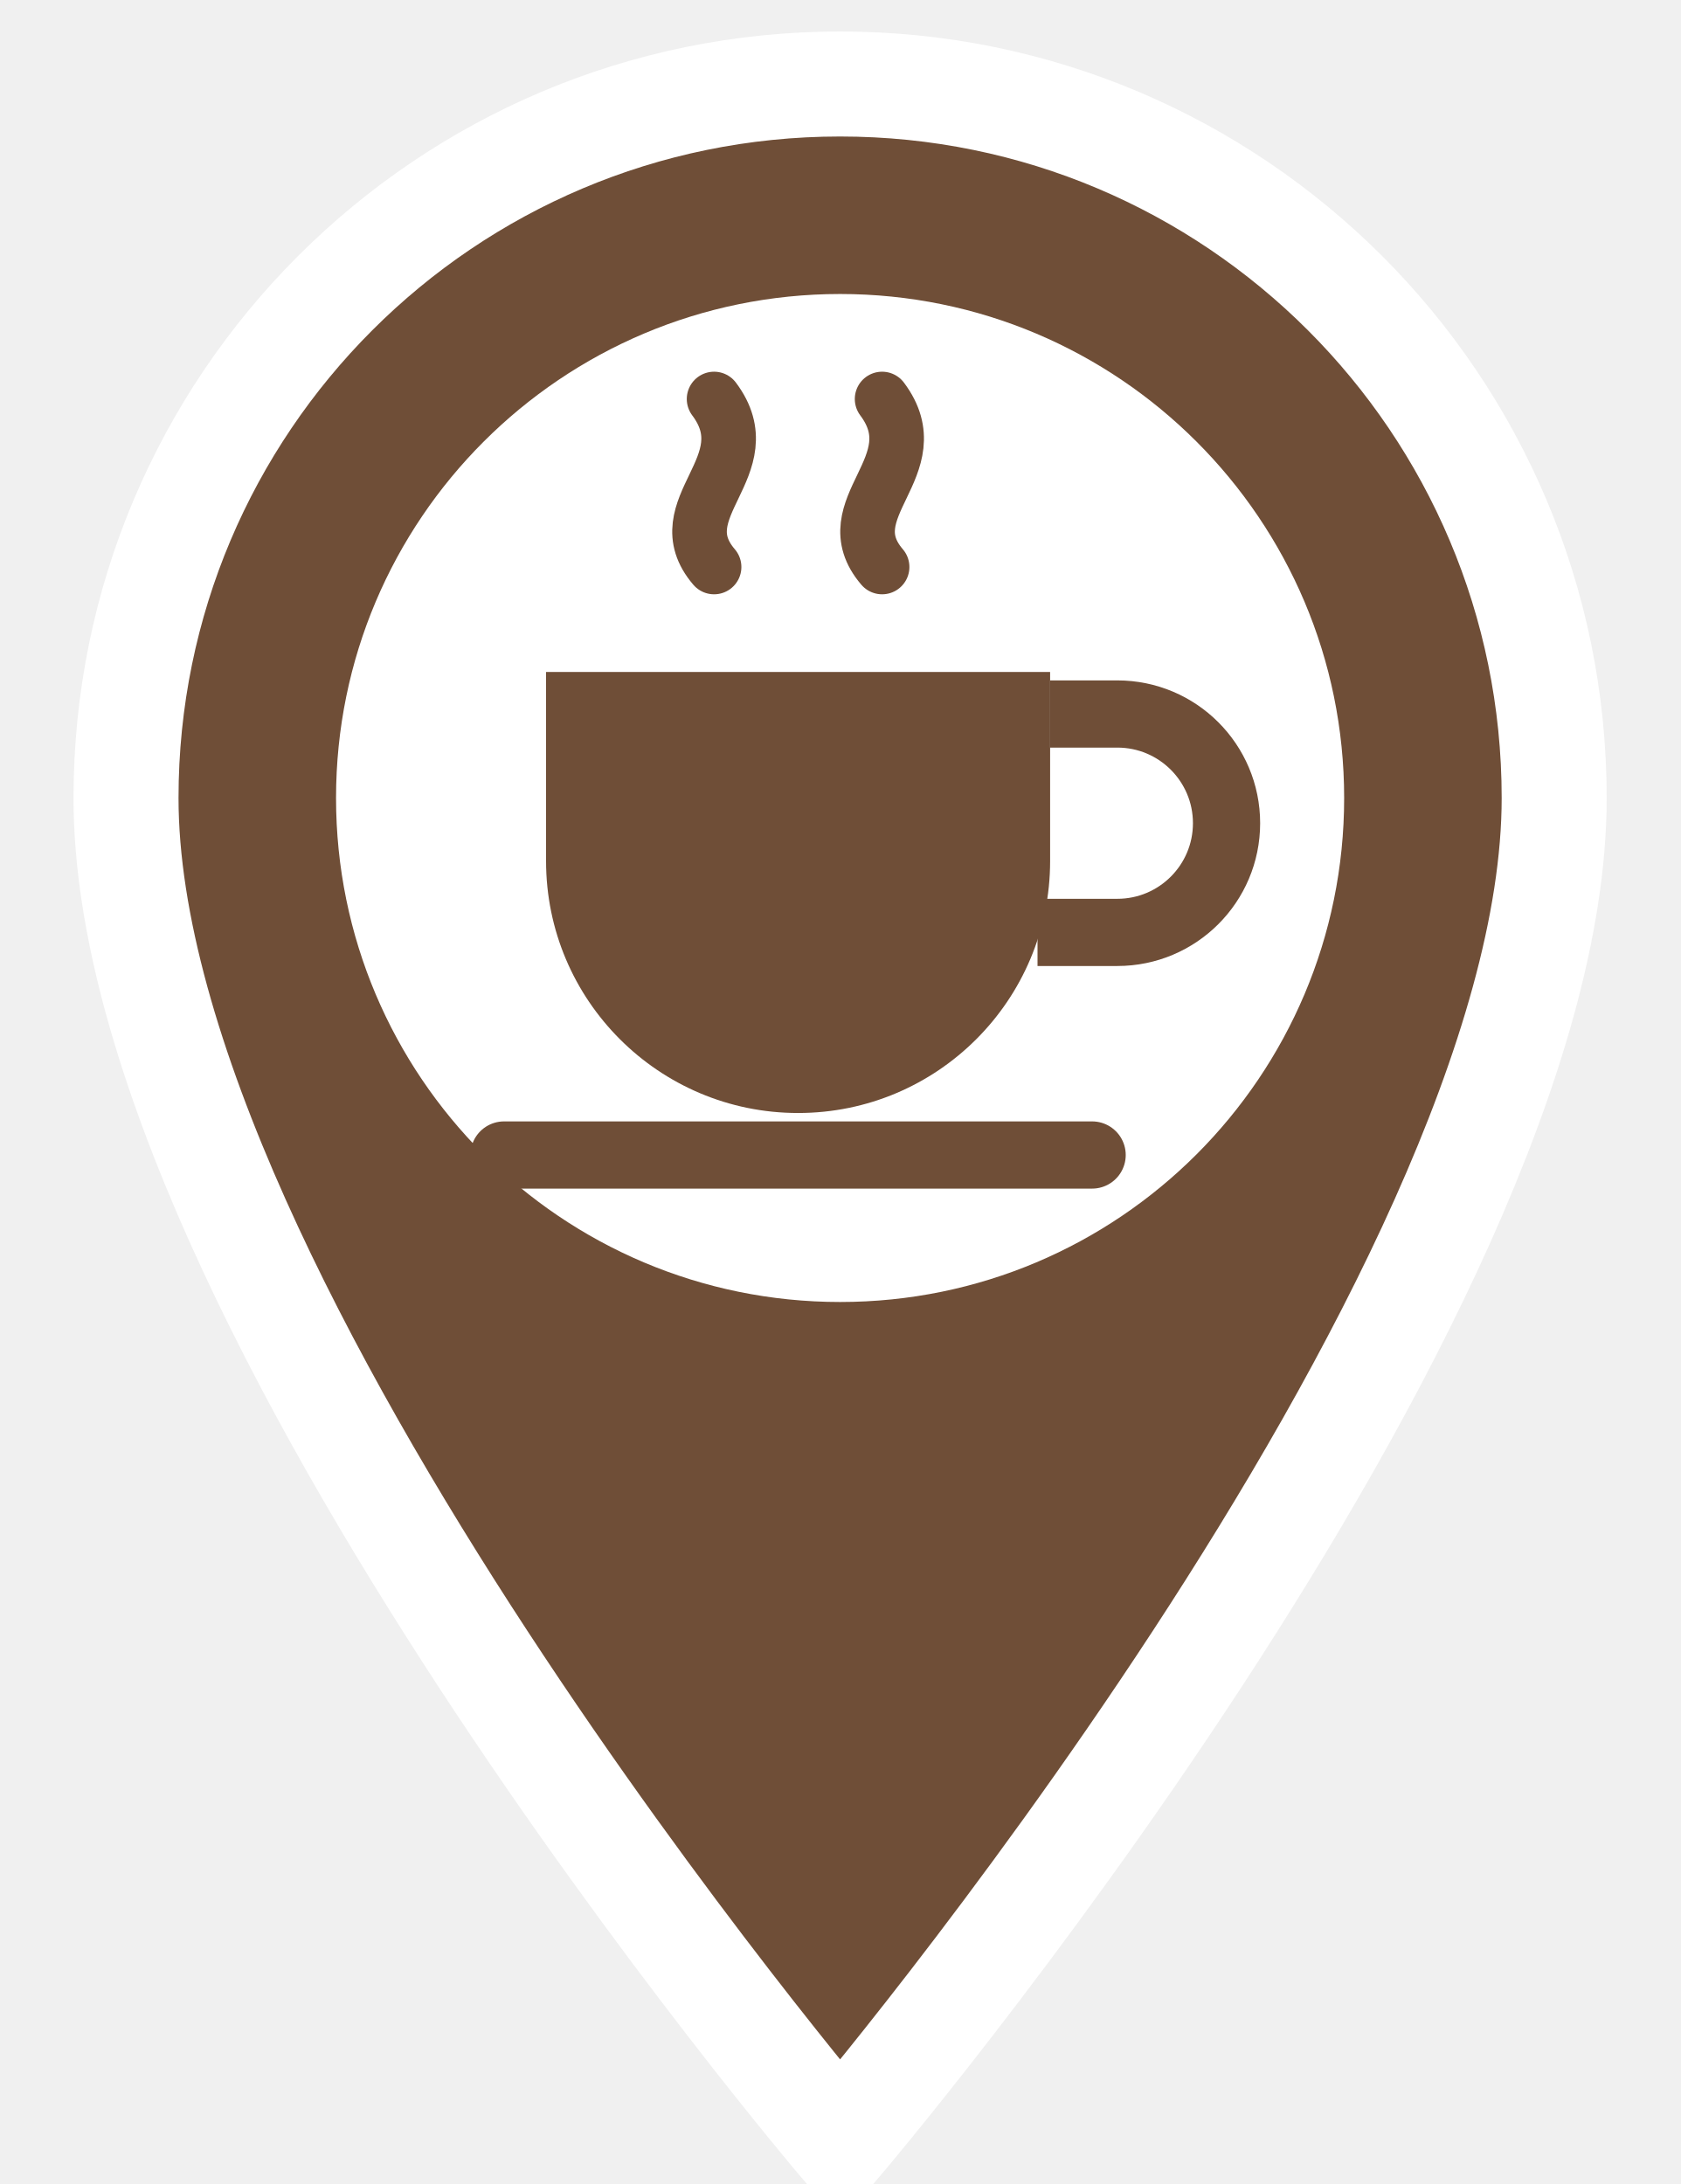
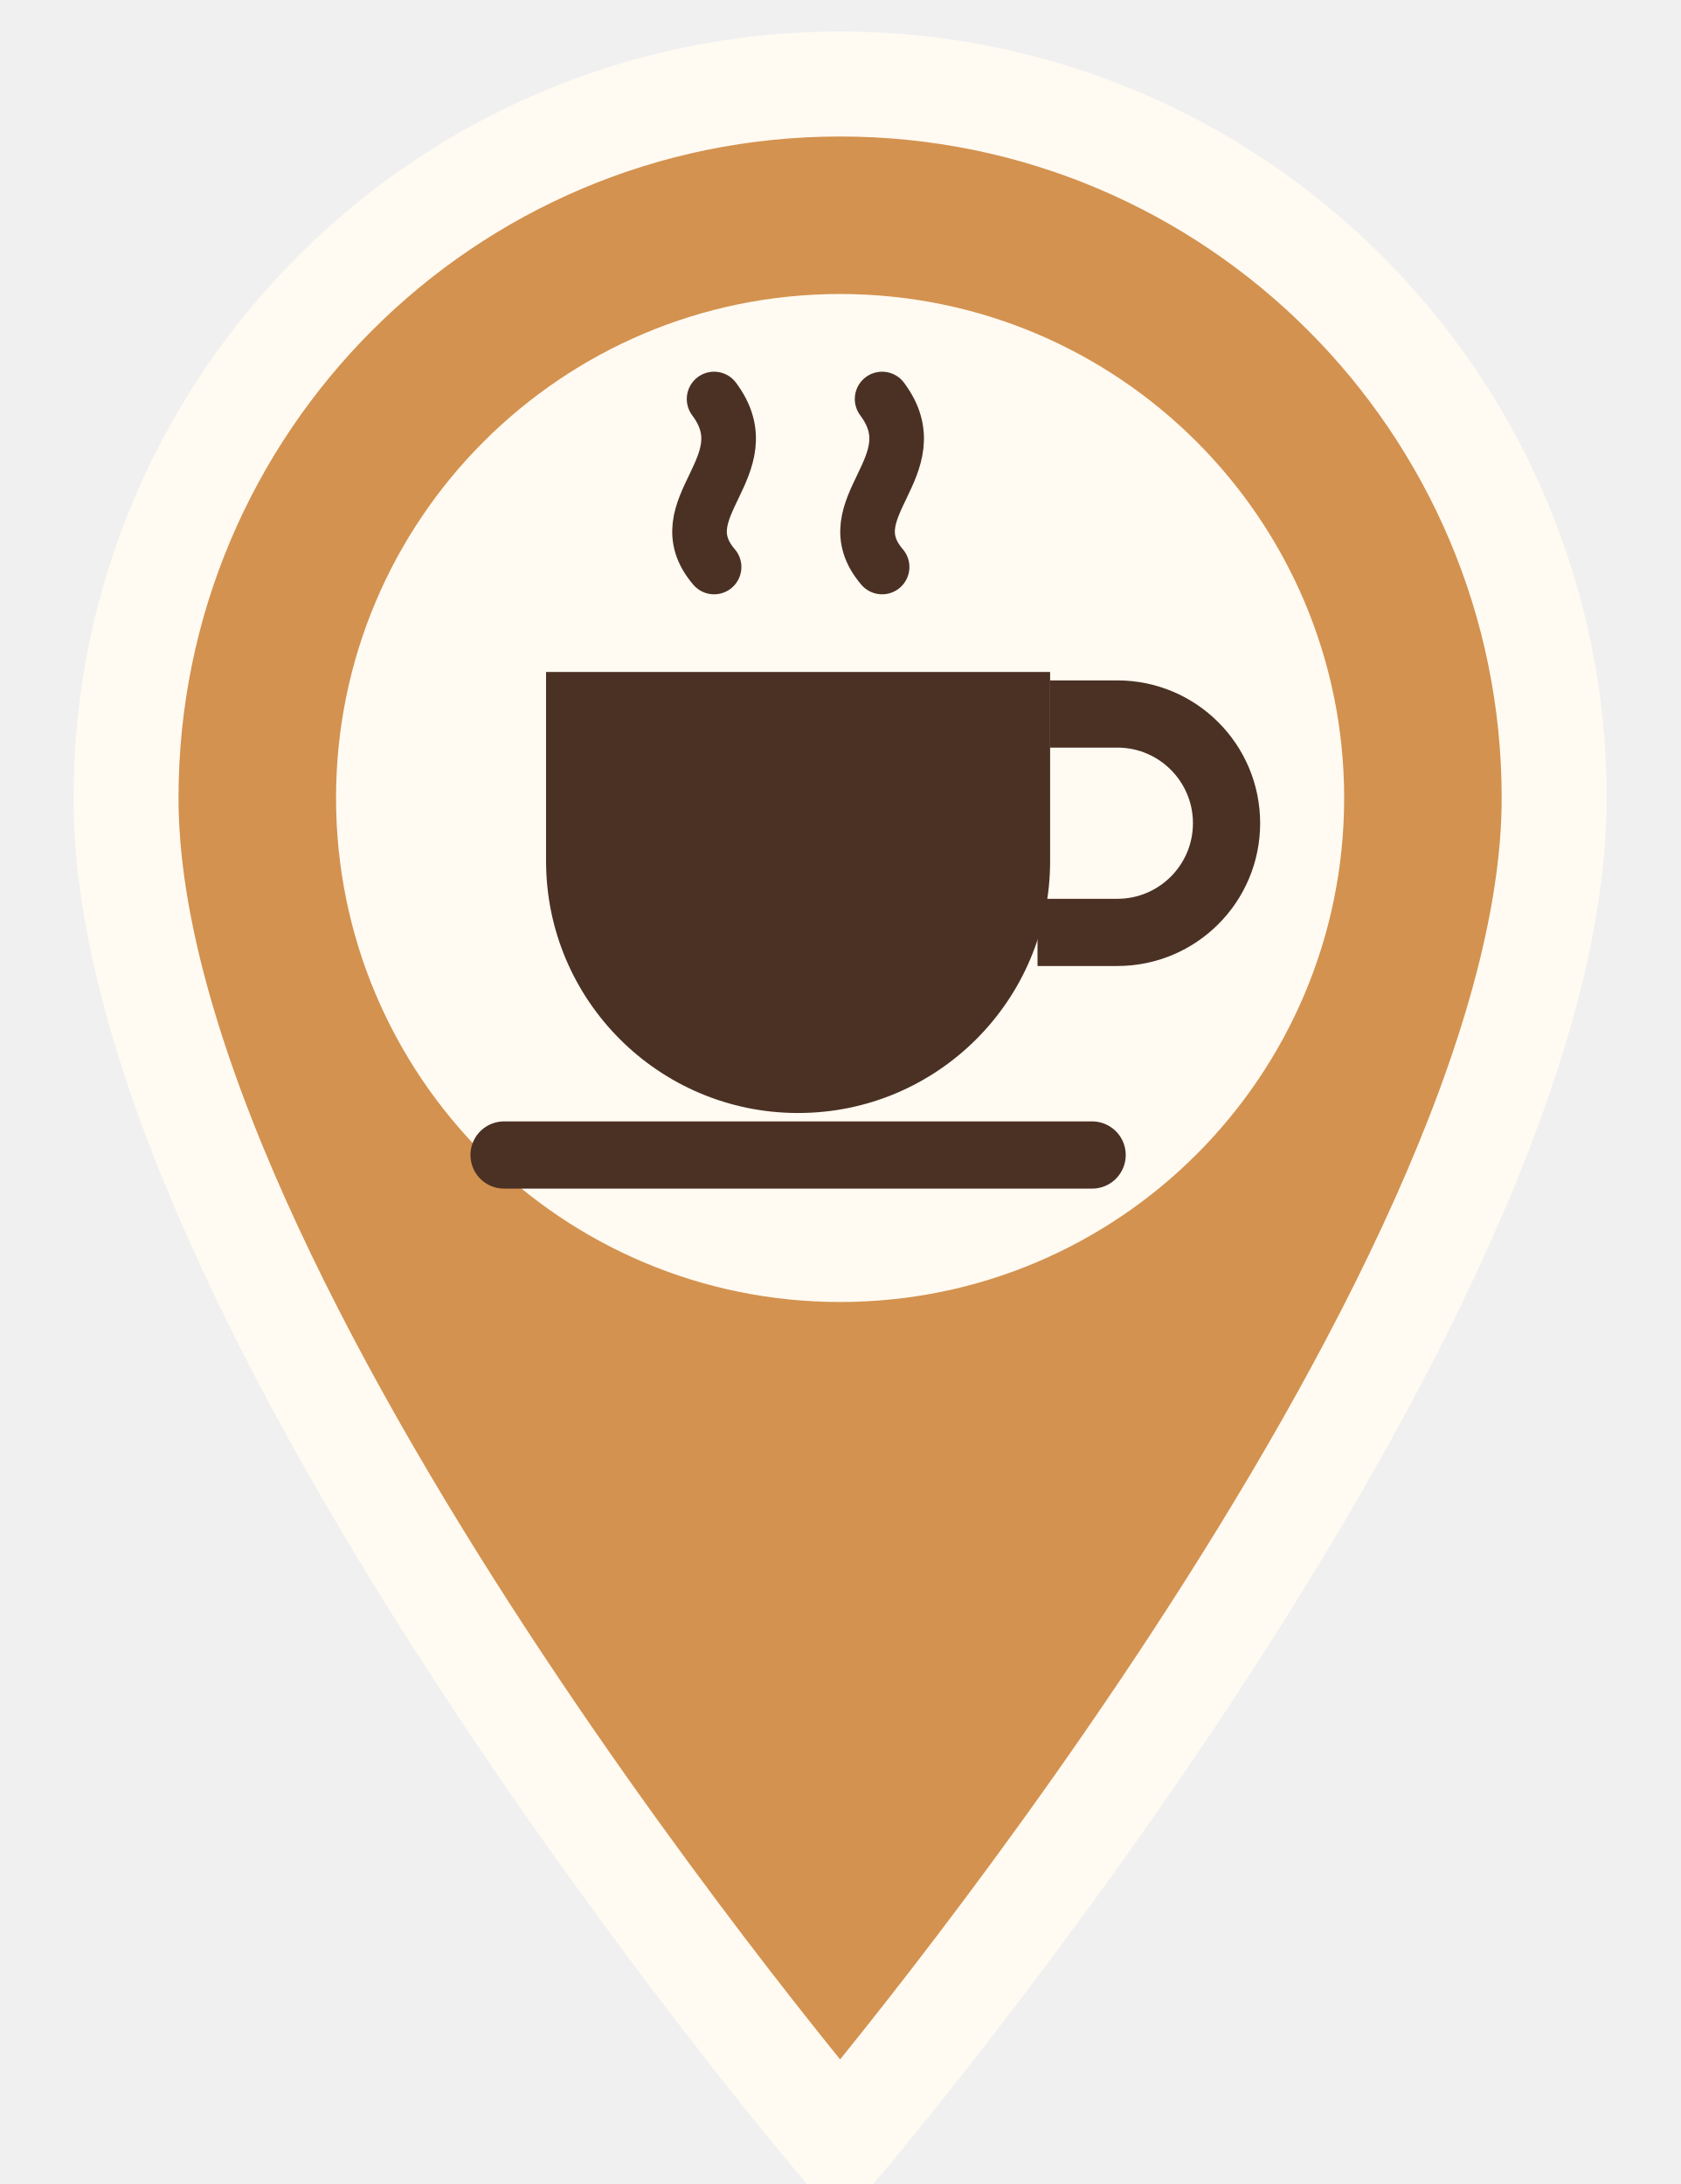
<svg xmlns="http://www.w3.org/2000/svg" width="40" height="52" viewBox="0 0 40 52">
-   <path d="M20 51 C20 51 3 31 3 19 A17 17 0 0 1 37 19 C37 31 20 51 20 51 Z" fill="#6F4E37" stroke="#ffffff" stroke-width="2.5" />
-   <circle cx="20" cy="19" r="12" fill="#ffffff" />
-   <path d="M13 16 h12 v4.5 a6 6 0 0 1 -12 0 Z" fill="#6F4E37" />
-   <path d="M25 17 h1.6 a2.6 2.6 0 0 1 0 5.2 h-1.9" fill="none" stroke="#6F4E37" stroke-width="1.6" />
-   <path d="M12 27.5 h14" stroke="#6F4E37" stroke-width="1.6" stroke-linecap="round" />
-   <path d="M17 13.5 c-1.2 -1.4 1.2 -2.4 0 -4 M21 13.5 c-1.2 -1.4 1.2 -2.4 0 -4" fill="none" stroke="#6F4E37" stroke-width="1.3" stroke-linecap="round" />
+   <path d="M20 51 C20 51 3 31 3 19 A17 17 0 0 1 37 19 C37 31 20 51 20 51 Z" fill="#d3924f" stroke="#fffaf2" stroke-width="2.5" />
+   <circle cx="20" cy="19" r="12" fill="#fffaf2" />
+   <path d="M13 16 h12 v4.5 a6 6 0 0 1 -12 0 Z" fill="#4a3124" />
+   <path d="M25 17 h1.6 a2.6 2.6 0 0 1 0 5.2 h-1.9" fill="none" stroke="#4a3124" stroke-width="1.6" />
+   <path d="M12 27.5 h14" stroke="#4a3124" stroke-width="1.6" stroke-linecap="round" />
+   <path d="M17 13.5 c-1.2 -1.4 1.2 -2.4 0 -4 M21 13.5 c-1.2 -1.4 1.2 -2.4 0 -4" fill="none" stroke="#4a3124" stroke-width="1.3" stroke-linecap="round" />
</svg>
